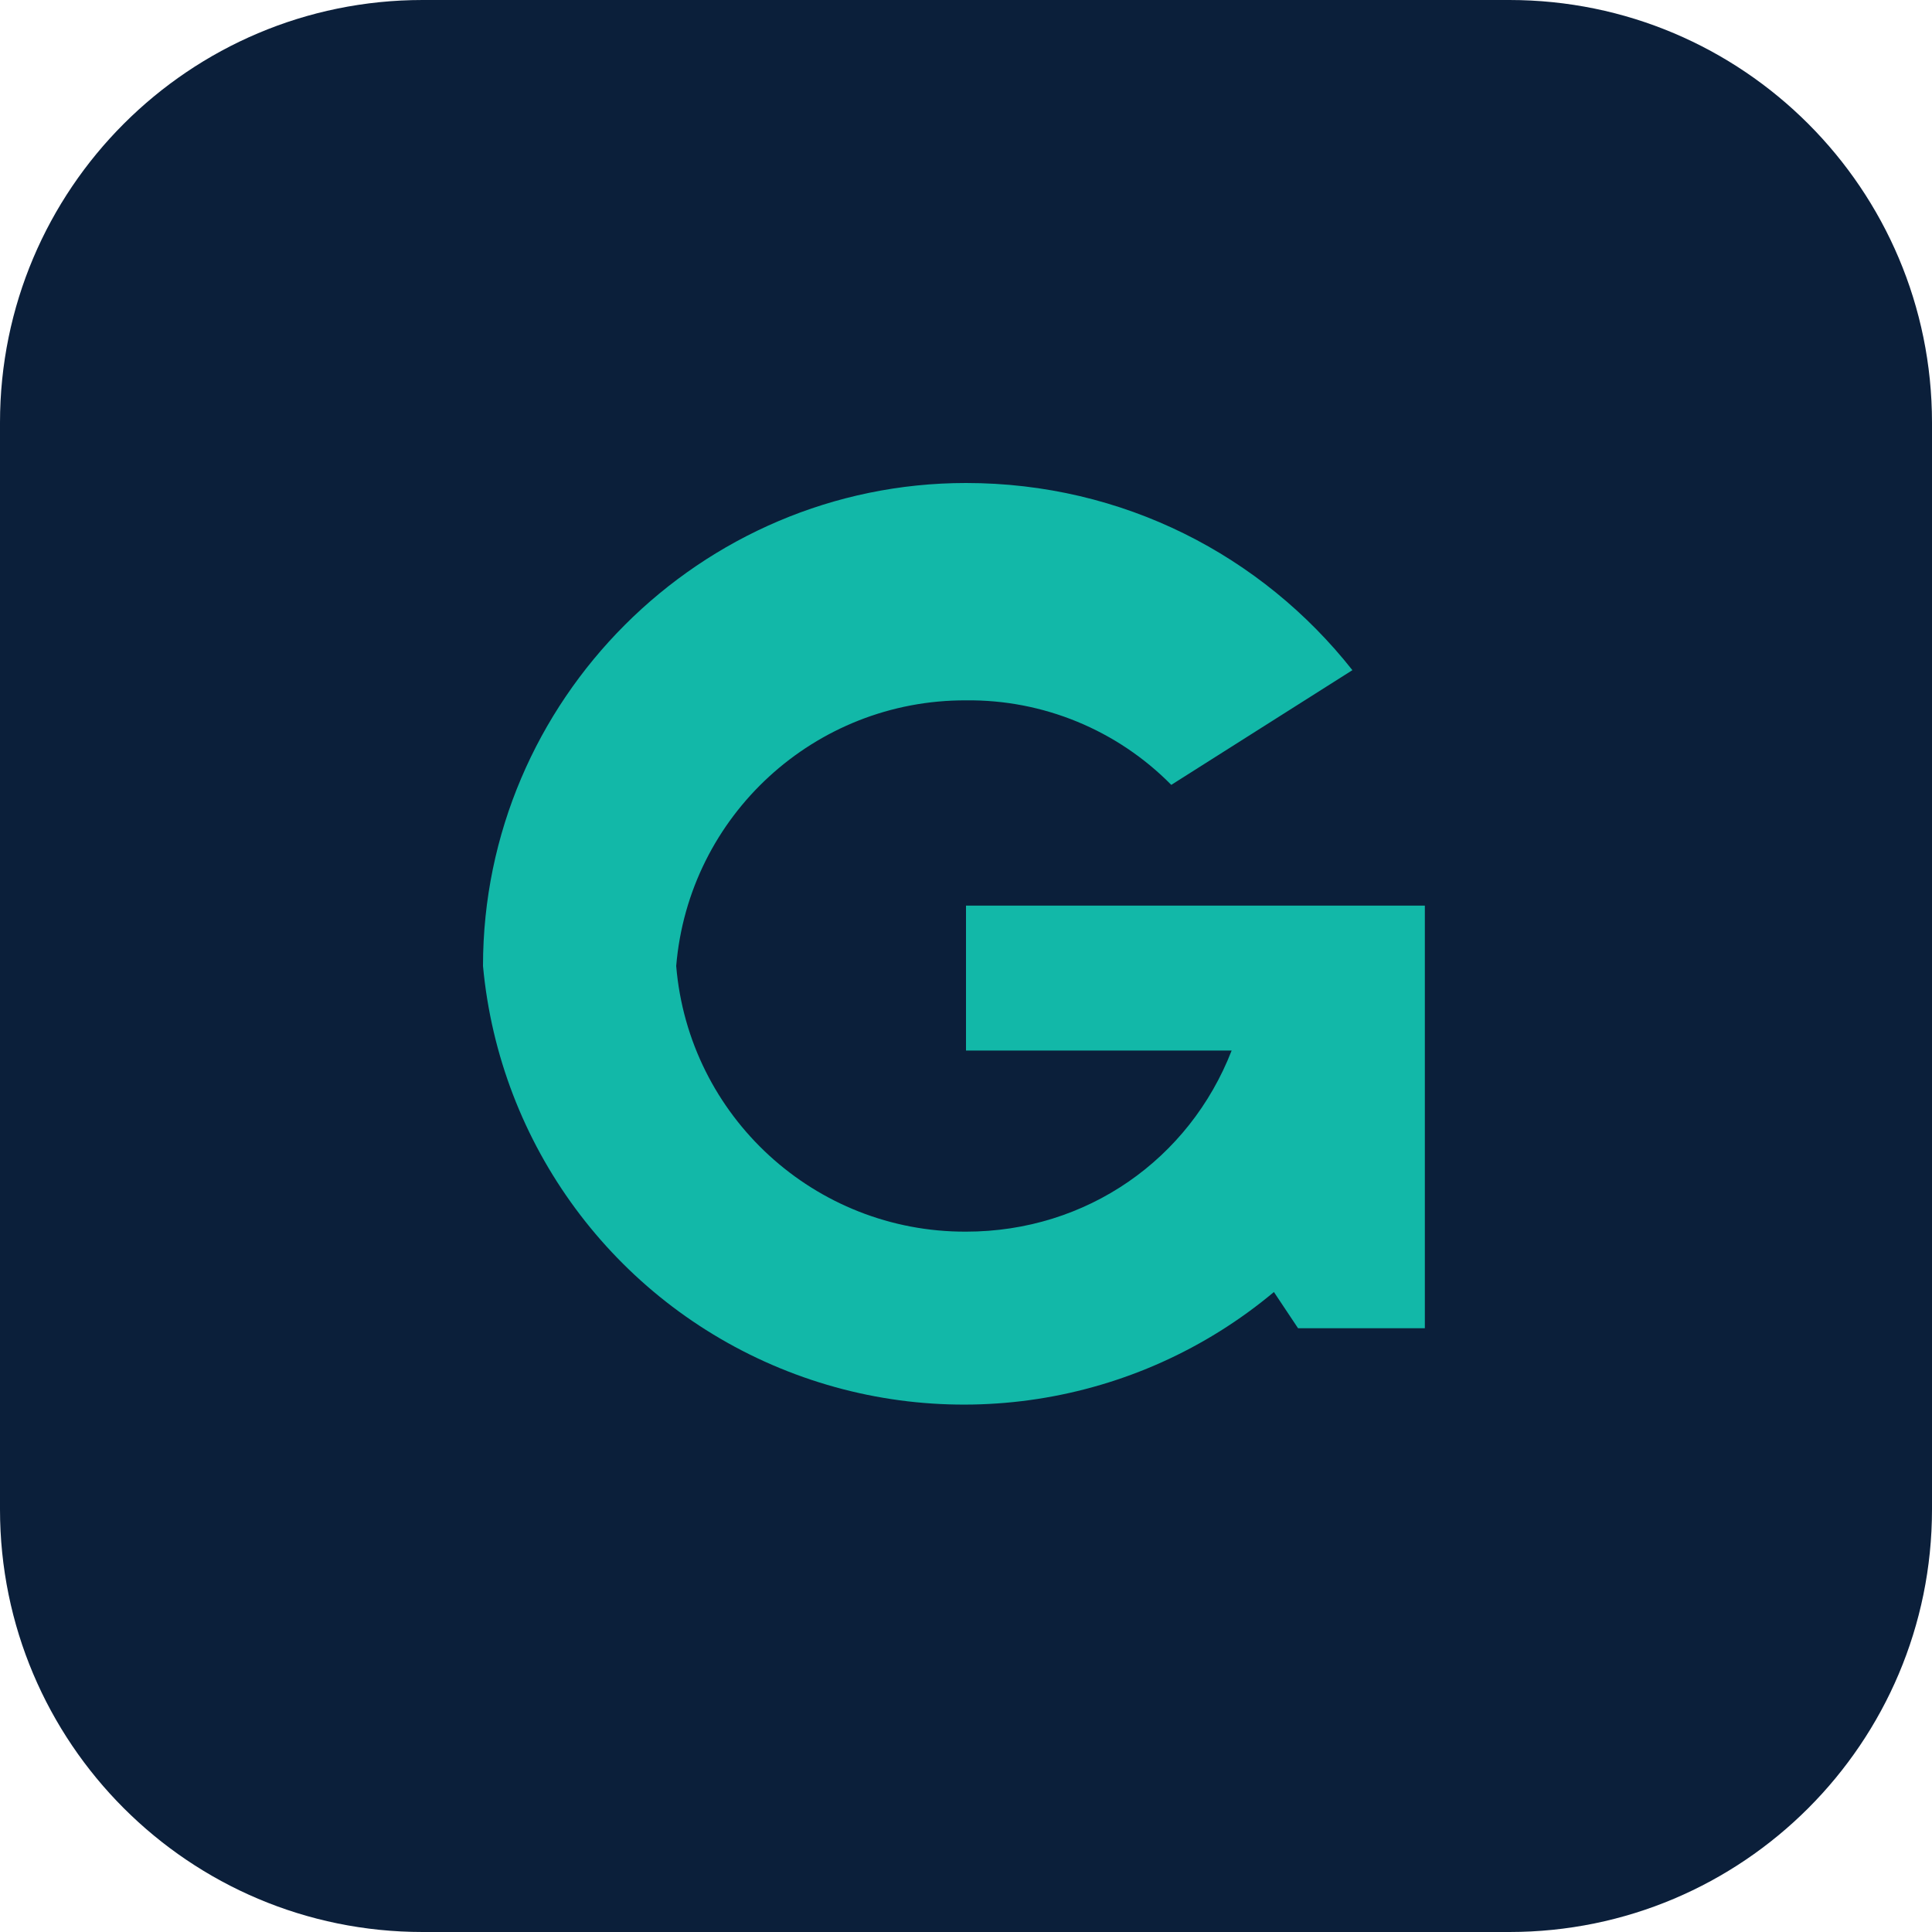
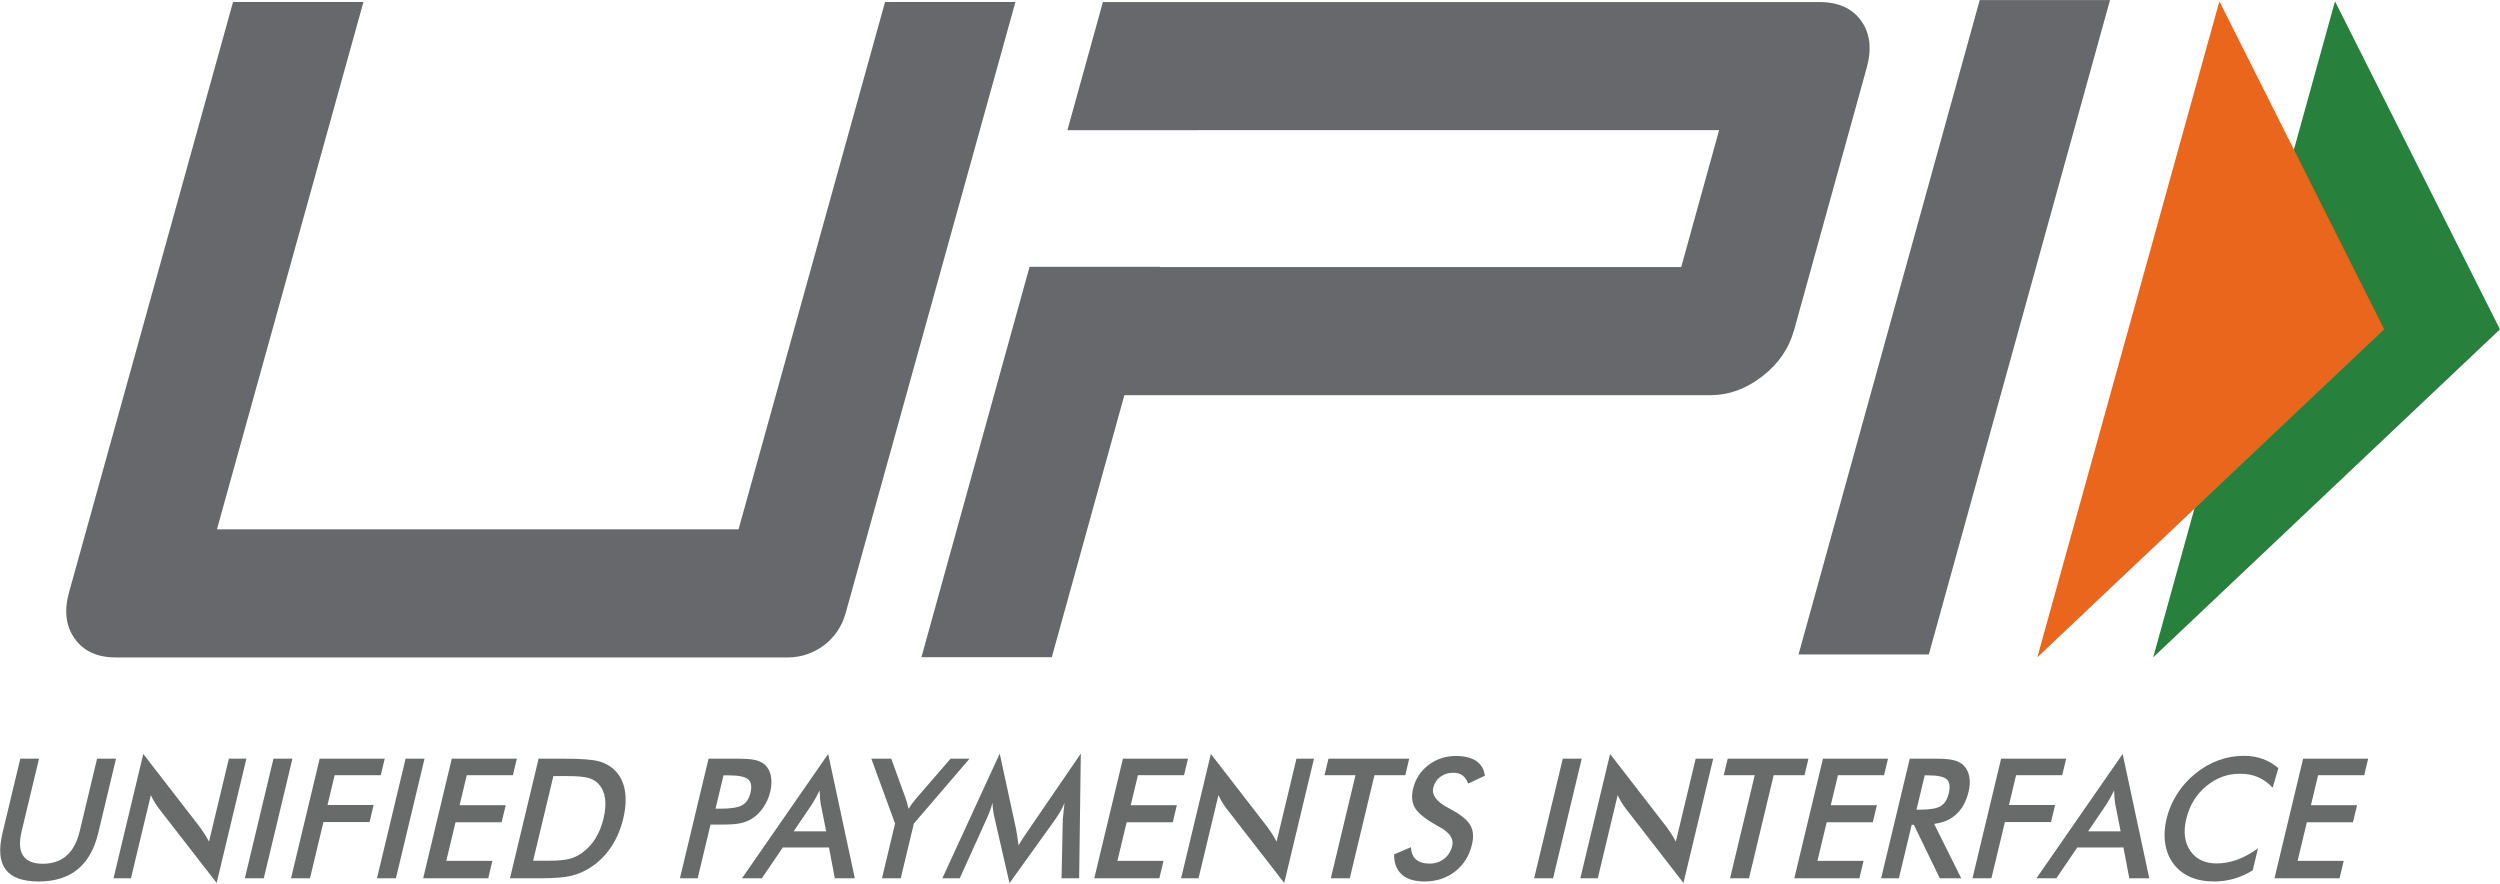
- <svg xmlns="http://www.w3.org/2000/svg" viewBox="0 0 64 64">
-   <rect width="64" height="64" rx="14" fill="#0B1F3A" />
-   <path fill="#12B8A8" d="M16 32c0-8.8 7.2-16 16-16 5.2 0 9.8 2.4 12.8 6.2L38.8 26A9.4 9.4 0 0 0 32 23.2 9.6 9.6 0 0 0 22.4 32 9.6 9.6 0 0 0 32 40.8c4 0 7.4-2.4 8.8-6H32v-4.8h15.2V44h-4.2l-.8-1.2A16 16 0 0 1 16 32z" />
+ <svg xmlns="http://www.w3.org/2000/svg" id="svg347" version="1.1" viewBox="0 0 130.54 46.118" height="46.118mm" width="130.54mm">
+   <defs id="defs341">
+     <clipPath id="clipPath28" clipPathUnits="userSpaceOnUse">
+       <path id="path26" d="M 0,216 H 432 V 0 H 0 Z" />
+     </clipPath>
+   </defs>
+   <g id="layer1">
+     <g id="g22" transform="matrix(0.3527778,0,0,-0.3527778,-10.92632,61.15863)">
+       <g id="g24" clip-path="url(#clipPath28)">
+         <g id="g30" transform="translate(33.9766,61.0674)">
+           <path d="M 0,0 H 2.77 L 0.196,-10.751 c -0.382,-1.595 -0.31,-2.796 0.218,-3.597 0.526,-0.802 1.505,-1.203 2.936,-1.203 1.422,0 2.588,0.401 3.499,1.203 0.912,0.801 1.559,2.002 1.941,3.597 L 11.363,0 h 2.806 l -2.637,-11.017 c -0.573,-2.394 -1.594,-4.186 -3.056,-5.374 -1.463,-1.19 -3.381,-1.784 -5.754,-1.784 -2.375,0 -4.004,0.593 -4.891,1.778 -0.888,1.184 -1.043,2.978 -0.468,5.38 z" style="fill:#696a6a;fill-opacity:1;fill-rule:nonzero;stroke:none" id="path32" />
+         </g>
+         <g id="g34" transform="translate(47.7734,43.3633)">
+           <path d="M 0,0 4.406,18.405 12.778,7.582 C 13.002,7.277 13.228,6.95 13.451,6.603 13.674,6.256 13.902,5.866 14.136,5.43 l 2.939,12.274 h 2.593 L 15.265,-0.687 6.717,10.329 C 6.488,10.626 6.275,10.94 6.076,11.271 5.875,11.602 5.694,11.949 5.528,12.311 L 2.581,0 Z" style="fill:#696a6a;fill-opacity:1;fill-rule:nonzero;stroke:none" id="path36" />
+         </g>
+         <g id="g38" transform="translate(67.2119,43.3633)">
+           <path d="M 0,0 4.238,17.704 H 7.042 L 2.805,0 Z" style="fill:#696a6a;fill-opacity:1;fill-rule:nonzero;stroke:none" id="path40" />
+         </g>
+         <g id="g42" transform="translate(74.0488,43.3633)">
+           <path d="m 0,0 4.238,17.704 h 9.63 L 13.283,15.262 H 6.458 L 5.401,10.848 h 6.825 L 11.622,8.321 H 4.796 L 2.805,0 Z" style="fill:#696a6a;fill-opacity:1;fill-rule:nonzero;stroke:none" id="path44" />
+         </g>
+         <g id="g46" transform="translate(86.7686,43.3633)">
+           <path d="M 0,0 4.238,17.704 H 7.042 L 2.805,0 Z" style="fill:#696a6a;fill-opacity:1;fill-rule:nonzero;stroke:none" id="path48" />
+         </g>
+         <g id="g50" transform="translate(93.6055,43.3633)">
+           <path d="m 0,0 4.238,17.704 h 9.63 L 13.283,15.262 H 6.458 L 5.395,10.824 H 12.22 L 11.616,8.296 H 4.791 l -1.37,-5.72 h 6.825 L 9.63,0 Z" style="fill:#696a6a;fill-opacity:1;fill-rule:nonzero;stroke:none" id="path52" />
+         </g>
+         <g id="g54" transform="translate(109.8818,45.9639)">
+           <path d="m 0,0 h 2.358 c 1.296,0 2.29,0.089 2.981,0.266 0.691,0.177 1.325,0.476 1.906,0.895 0.789,0.571 1.448,1.283 1.978,2.134 0.529,0.85 0.93,1.841 1.2,2.97 0.269,1.129 0.343,2.117 0.221,2.966 -0.123,0.852 -0.441,1.563 -0.956,2.136 -0.387,0.418 -0.898,0.718 -1.536,0.896 -0.639,0.176 -1.679,0.265 -3.125,0.265 H 4.013 2.999 Z m -3.427,-2.601 4.238,17.705 h 3.783 c 2.46,0 4.16,-0.126 5.102,-0.38 0.94,-0.255 1.717,-0.681 2.328,-1.277 0.811,-0.782 1.327,-1.786 1.549,-3.01 C 13.794,9.211 13.716,7.812 13.34,6.24 12.964,4.668 12.373,3.275 11.567,2.062 10.763,0.848 9.766,-0.153 8.58,-0.943 7.683,-1.54 6.721,-1.965 5.699,-2.22 4.674,-2.473 3.146,-2.601 1.11,-2.601 H 0.355 Z" style="fill:#696a6a;fill-opacity:1;fill-rule:nonzero;stroke:none" id="path56" />
+         </g>
+         <g id="g58" transform="translate(136.8799,53.666)">
+           <path d="M 0,0 H 0.72 C 2.275,0 3.354,0.175 3.956,0.521 4.559,0.867 4.964,1.48 5.174,2.359 5.4,3.302 5.283,3.968 4.821,4.354 4.359,4.741 3.387,4.936 1.902,4.936 h -0.72 z m -0.741,-2.356 -1.902,-7.947 H -5.271 L -1.032,7.401 H 3.211 C 4.468,7.401 5.377,7.331 5.937,7.19 6.495,7.05 6.956,6.817 7.32,6.494 7.763,6.083 8.054,5.529 8.194,4.832 8.333,4.134 8.303,3.366 8.103,2.529 7.901,1.69 7.563,0.916 7.087,0.206 6.611,-0.503 6.053,-1.06 5.415,-1.462 4.897,-1.785 4.326,-2.015 3.7,-2.151 3.073,-2.289 2.132,-2.356 0.875,-2.356 H 0.322 Z" style="fill:#696a6a;fill-opacity:1;fill-rule:nonzero;stroke:none" id="path60" />
+         </g>
+         <g id="g62" transform="translate(148.4458,50.3164)">
+           <path d="M 0,0 H 4.809 L 4.006,4.04 C 3.968,4.297 3.932,4.593 3.901,4.928 3.872,5.263 3.852,5.636 3.839,6.047 3.653,5.66 3.466,5.299 3.279,4.964 3.093,4.63 2.912,4.322 2.734,4.04 Z M 6.092,-6.953 5.225,-2.394 H -1.612 L -4.707,-6.953 H -7.652 L 5.109,11.452 9.05,-6.953 Z" style="fill:#696a6a;fill-opacity:1;fill-rule:nonzero;stroke:none" id="path64" />
+         </g>
+         <g id="g66" transform="translate(161.5161,43.3633)">
+           <path d="m 0,0 1.938,8.103 -3.512,9.601 h 2.947 l 2.18,-6.01 c 0.05,-0.154 0.11,-0.355 0.179,-0.605 0.07,-0.25 0.138,-0.519 0.202,-0.81 0.176,0.282 0.357,0.55 0.538,0.799 0.181,0.25 0.364,0.479 0.549,0.689 l 5.133,5.937 H 12.96 L 4.72,8.103 2.781,0 Z" style="fill:#696a6a;fill-opacity:1;fill-rule:nonzero;stroke:none" id="path68" />
+         </g>
+         <g id="g70" transform="translate(188.2803,52.1074)">
+           <path d="M 0,0 C 0.001,0.137 0.041,0.515 0.119,1.136 0.179,1.652 0.226,2.08 0.26,2.419 0.093,2.015 -0.104,1.611 -0.33,1.209 -0.557,0.806 -0.817,0.395 -1.114,-0.025 l -6.773,-9.433 -2.21,9.626 c -0.094,0.396 -0.166,0.779 -0.214,1.149 -0.048,0.371 -0.081,0.738 -0.097,1.102 -0.096,-0.372 -0.218,-0.76 -0.367,-1.168 -0.149,-0.407 -0.327,-0.833 -0.536,-1.276 l -3.938,-8.719 h -2.58 l 8.495,18.455 2.418,-11.175 c 0.035,-0.177 0.086,-0.472 0.148,-0.883 0.062,-0.411 0.135,-0.919 0.22,-1.523 0.286,0.508 0.698,1.152 1.24,1.934 0.144,0.21 0.254,0.371 0.328,0.484 L 2.667,9.711 2.422,-8.744 h -2.606 z" style="fill:#696a6a;fill-opacity:1;fill-rule:nonzero;stroke:none" id="path72" />
+         </g>
+         <g id="g74" transform="translate(192.9419,43.3633)">
+           <path d="m 0,0 4.239,17.704 h 9.63 L 13.284,15.262 H 6.458 L 5.396,10.824 h 6.825 L 11.617,8.296 H 4.791 L 3.422,2.576 h 6.825 L 9.629,0 Z" style="fill:#696a6a;fill-opacity:1;fill-rule:nonzero;stroke:none" id="path76" />
+         </g>
+         <g id="g78" transform="translate(205.791,43.3633)">
+           <path d="M 0,0 4.406,18.405 12.778,7.582 C 13.002,7.277 13.228,6.95 13.451,6.603 13.674,6.256 13.902,5.866 14.136,5.43 l 2.939,12.274 h 2.594 L 15.265,-0.687 6.717,10.329 C 6.488,10.626 6.275,10.94 6.076,11.271 5.875,11.602 5.694,11.949 5.528,12.311 L 2.581,0 Z" style="fill:#696a6a;fill-opacity:1;fill-rule:nonzero;stroke:none" id="path80" />
+         </g>
+         <g id="g82" transform="translate(234.4102,58.625)">
+           <path d="M 0,0 -3.653,-15.262 H -6.458 L -2.806,0 h -4.585 l 0.585,2.442 H 5.146 L 4.562,0 Z" style="fill:#696a6a;fill-opacity:1;fill-rule:nonzero;stroke:none" id="path84" />
+         </g>
+         <g id="g86" transform="translate(237.3213,46.9072)">
+           <path d="M 0,0 2.494,1.063 C 2.519,0.274 2.763,-0.329 3.229,-0.744 3.695,-1.16 4.368,-1.367 5.25,-1.367 c 0.832,0 1.552,0.238 2.156,0.714 0.605,0.475 1.004,1.112 1.195,1.91 C 8.85,2.298 8.229,3.225 6.744,4.038 6.536,4.159 6.376,4.248 6.266,4.305 4.591,5.256 3.529,6.117 3.081,6.887 2.634,7.657 2.542,8.598 2.808,9.71 c 0.345,1.443 1.103,2.612 2.272,3.507 1.169,0.895 2.527,1.343 4.076,1.343 1.273,0 2.278,-0.252 3.013,-0.756 0.736,-0.505 1.156,-1.228 1.26,-2.171 L 10.96,10.472 c -0.214,0.556 -0.496,0.963 -0.846,1.222 -0.351,0.258 -0.795,0.387 -1.328,0.387 -0.754,0 -1.402,-0.203 -1.943,-0.604 C 6.305,11.073 5.952,10.533 5.789,9.855 5.535,8.791 6.272,7.8 8.001,6.881 8.134,6.809 8.238,6.751 8.313,6.711 9.826,5.906 10.81,5.117 11.261,4.347 11.713,3.576 11.802,2.615 11.525,1.463 11.124,-0.215 10.291,-1.547 9.025,-2.534 7.759,-3.521 6.249,-4.015 4.498,-4.015 c -1.471,0 -2.592,0.346 -3.364,1.04 C 0.36,-2.282 -0.018,-1.291 0,0" style="fill:#696a6a;fill-opacity:1;fill-rule:nonzero;stroke:none" id="path88" />
+         </g>
+         <g id="g90" transform="translate(258.0459,43.3633)">
+           <path d="M 0,0 4.238,17.704 H 7.043 L 2.805,0 Z" style="fill:#696a6a;fill-opacity:1;fill-rule:nonzero;stroke:none" id="path92" />
+         </g>
+         <g id="g94" transform="translate(264.8828,43.3633)">
+           <path d="M 0,0 4.406,18.405 12.778,7.582 C 13.002,7.277 13.228,6.95 13.451,6.603 13.674,6.256 13.902,5.866 14.136,5.43 l 2.939,12.274 h 2.593 L 15.265,-0.687 6.717,10.329 c -0.229,0.297 -0.443,0.611 -0.642,0.942 -0.2,0.331 -0.382,0.678 -0.548,1.04 L 2.581,0 Z" style="fill:#696a6a;fill-opacity:1;fill-rule:nonzero;stroke:none" id="path96" />
+         </g>
+         <g id="g98" transform="translate(293.502,58.625)">
+           <path d="M 0,0 -3.654,-15.262 H -6.458 L -2.806,0 h -4.585 l 0.585,2.442 H 5.146 L 4.562,0 Z" style="fill:#696a6a;fill-opacity:1;fill-rule:nonzero;stroke:none" id="path100" />
+         </g>
+         <g id="g102" transform="translate(296.5557,43.3633)">
+           <path d="m 0,0 4.238,17.704 h 9.63 L 13.284,15.262 H 6.459 L 5.396,10.824 h 6.825 L 11.616,8.296 H 4.791 L 3.422,2.576 h 6.825 L 9.63,0 Z" style="fill:#696a6a;fill-opacity:1;fill-rule:nonzero;stroke:none" id="path104" />
+         </g>
+         <g id="g106" transform="translate(314.6416,53.5225)">
+           <path d="M 0,0 H 0.508 C 1.992,0 3.021,0.176 3.593,0.531 4.165,0.886 4.561,1.514 4.775,2.418 5.009,3.393 4.913,4.081 4.484,4.479 4.059,4.88 3.138,5.079 1.724,5.079 H 1.216 Z m -0.712,-2.237 -1.897,-7.922 h -2.628 l 4.239,17.704 h 3.913 c 1.147,0 2.019,-0.076 2.614,-0.23 C 6.125,7.162 6.605,6.909 6.968,6.553 7.4,6.127 7.68,5.573 7.81,4.896 7.937,4.22 7.904,3.478 7.712,2.673 7.373,1.254 6.773,0.143 5.913,-0.66 5.053,-1.461 3.951,-1.944 2.608,-2.104 l 4.014,-8.055 H 3.45 l -3.844,7.922 z" style="fill:#696a6a;fill-opacity:1;fill-rule:nonzero;stroke:none" id="path108" />
+         </g>
+         <g id="g110" transform="translate(322.9258,43.3633)">
+           <path d="m 0,0 4.238,17.704 h 9.63 L 13.284,15.262 H 6.458 L 5.401,10.848 h 6.826 L 11.622,8.321 H 4.797 L 2.805,0 Z" style="fill:#696a6a;fill-opacity:1;fill-rule:nonzero;stroke:none" id="path112" />
+         </g>
+         <g id="g114" transform="translate(340.0449,50.3164)">
+           <path d="M 0,0 H 4.81 L 4.007,4.04 C 3.968,4.297 3.933,4.593 3.902,4.928 3.873,5.263 3.853,5.636 3.84,6.047 3.653,5.66 3.466,5.299 3.28,4.964 3.094,4.63 2.912,4.322 2.734,4.04 Z M 6.093,-6.953 5.226,-2.394 H -1.611 L -4.706,-6.953 H -7.652 L 5.109,11.452 9.051,-6.953 Z" style="fill:#696a6a;fill-opacity:1;fill-rule:nonzero;stroke:none" id="path116" />
+         </g>
+         <g id="g118" transform="translate(367.3555,56.7627)">
+           <path d="m 0,0 c -0.627,0.693 -1.341,1.213 -2.143,1.56 -0.8,0.345 -1.688,0.52 -2.663,0.52 -1.885,0 -3.569,-0.621 -5.048,-1.862 -1.481,-1.242 -2.457,-2.85 -2.93,-4.826 -0.457,-1.911 -0.258,-3.486 0.596,-4.727 0.854,-1.242 2.158,-1.864 3.909,-1.864 1.023,0 2.039,0.186 3.051,0.557 1.012,0.371 2.033,0.931 3.06,1.682 l -0.779,-3.254 c -0.887,-0.556 -1.808,-0.972 -2.761,-1.245 -0.954,-0.274 -1.949,-0.411 -2.986,-0.411 -1.32,0 -2.488,0.221 -3.501,0.665 -1.014,0.443 -1.843,1.095 -2.484,1.959 -0.638,0.846 -1.047,1.843 -1.222,2.993 -0.178,1.148 -0.111,2.372 0.199,3.671 0.311,1.297 0.83,2.516 1.555,3.657 0.724,1.141 1.619,2.143 2.681,3.005 1.066,0.871 2.206,1.529 3.42,1.978 1.215,0.446 2.468,0.671 3.757,0.671 1.014,0 1.944,-0.152 2.791,-0.455 C -0.651,3.973 0.131,3.516 0.85,2.901 Z" style="fill:#696a6a;fill-opacity:1;fill-rule:nonzero;stroke:none" id="path120" />
+         </g>
+         <g id="g122" transform="translate(367.627,43.3633)">
+           <path d="m 0,0 4.238,17.704 h 9.63 L 13.283,15.262 H 6.459 L 5.396,10.824 h 6.825 L 11.616,8.296 H 4.791 L 3.422,2.576 h 6.825 L 9.63,0 Z" style="fill:#696a6a;fill-opacity:1;fill-rule:nonzero;stroke:none" id="path124" />
+         </g>
+         <g id="g126" transform="translate(316.4629,76.4951)">
+           <path d="M 0,0 H -19.283 L 7.535,96.855 h 19.284 z" style="fill:#66686c;fill-opacity:1;fill-rule:nonzero;stroke:none" id="path128" />
+         </g>
+         <g id="g130" transform="translate(306.4521,170.2881)">
+           <path d="m 0,0 c -1.337,1.843 -3.399,2.773 -6.2,2.773 h -106.036 l -5.252,-18.97 h 19.294 v 0.011 h 77.169 l -5.614,-20.272 h -77.171 l 0.007,0.042 h -19.286 l -16.007,-57.787 h 19.296 l 10.742,38.786 h 86.746 c 2.709,0 5.259,0.924 7.657,2.772 2.393,1.85 3.968,4.131 4.723,6.855 L 0.809,-6.996 C 1.593,-4.181 1.322,-1.845 0,0" style="fill:#66686c;fill-opacity:1;fill-rule:nonzero;stroke:none" id="path132" />
+         </g>
+         <g id="g134" transform="translate(156.1196,82.541)">
+           <path d="m 0,0 c -1.065,-3.835 -4.557,-6.488 -8.538,-6.488 h -99.491 c -2.711,0 -4.726,0.924 -6.051,2.77 -1.324,1.848 -1.608,4.134 -0.851,6.857 l 24.276,87.387 h 19.301 l -21.683,-78.05 h 77.206 l 21.683,78.05 h 19.297 z" style="fill:#66686c;fill-opacity:1;fill-rule:nonzero;stroke:none" id="path136" />
+         </g>
+         <g id="g138" transform="translate(376.5859,173.1689)">
+           <path d="m 0,0 24.414,-48.553 -51.322,-48.54 z" style="fill:#27803b;fill-opacity:1;fill-rule:nonzero;stroke:none" id="path140" />
+         </g>
+         <g id="g142" transform="translate(359.4717,173.1689)">
+           <path d="m 0,0 24.396,-48.553 -51.343,-48.54 z" style="fill:#e9661c;fill-opacity:1;fill-rule:nonzero;stroke:none" id="path144" />
+         </g>
+       </g>
+     </g>
+   </g>
</svg>
